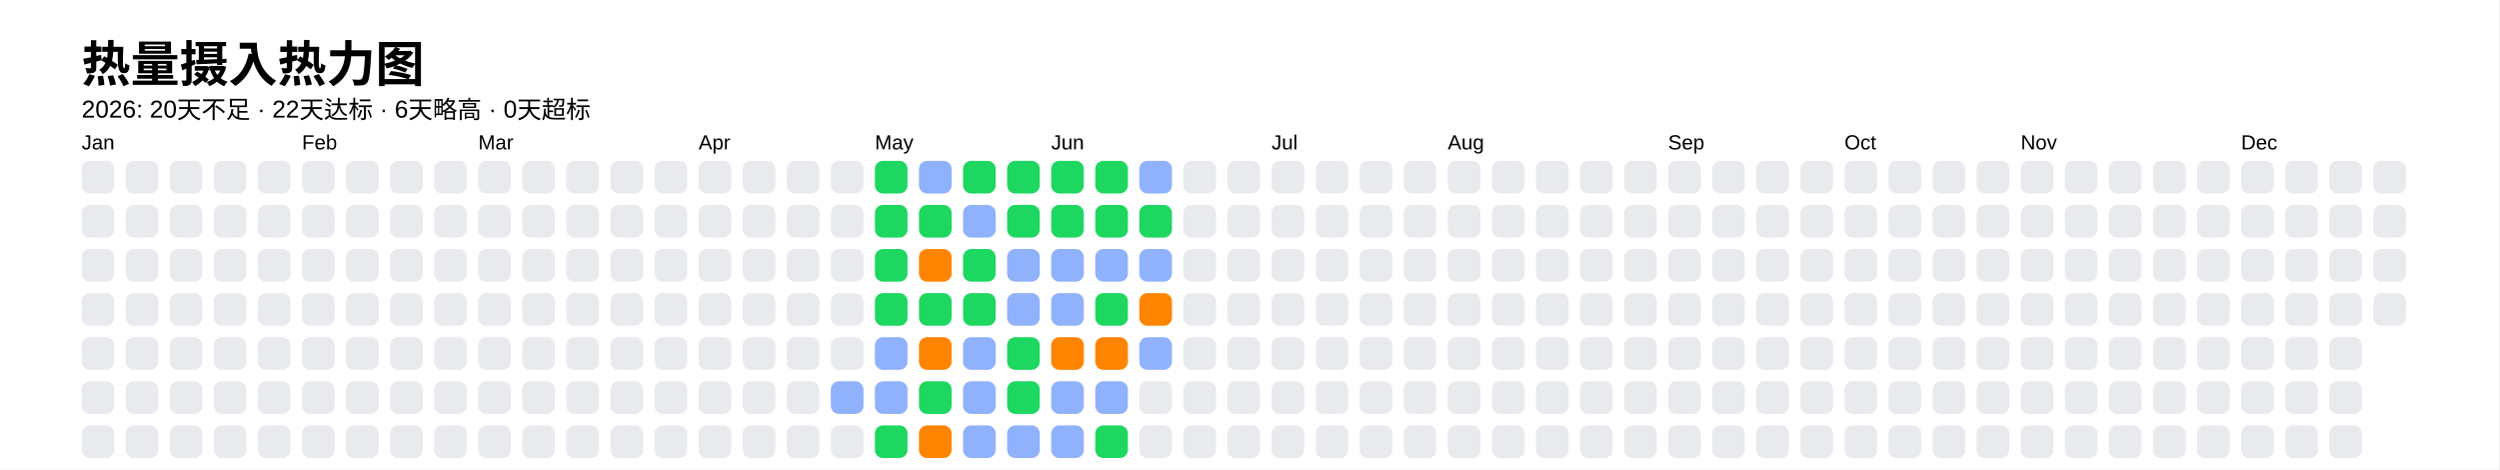
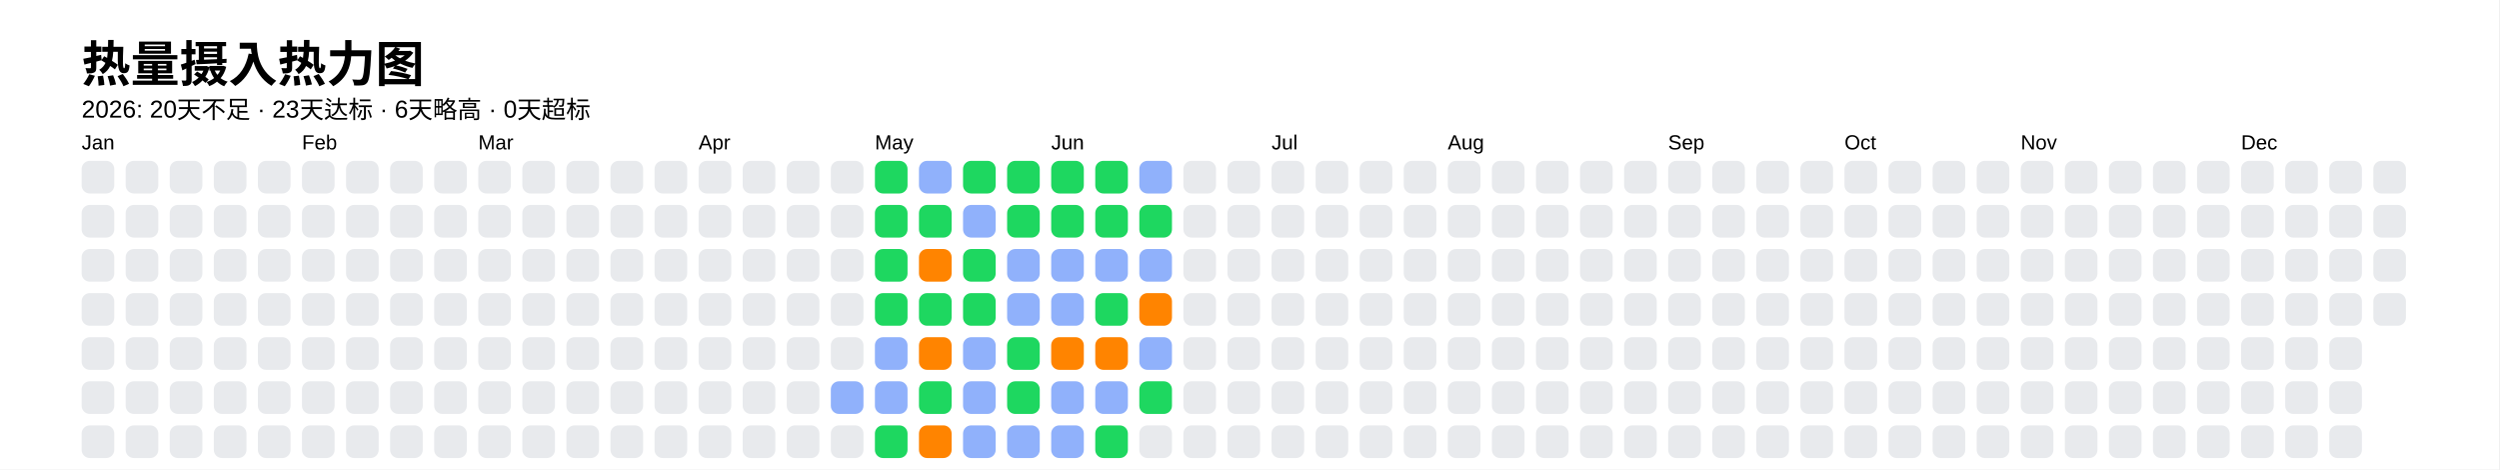
<svg xmlns="http://www.w3.org/2000/svg" style="background-color:white;" baseProfile="full" height="57.5mm" version="1.1" viewBox="0,0,306.2,57.5" width="306.2mm">
  <defs />
  <rect fill="#FFFFFF" height="57.5" width="306.2" x="0" y="0" />
  <text fill="#000000" style="font-size:6px; font-family:Arial; font-weight:bold;" x="10" y="10">热量摄入热力图</text>
-   <text fill="#000000" style="font-size:3px; font-family:Arial;" x="10" y="14.4">2026: 20天不足 · 22天达标 · 6天略高 · 0天超标</text>
+   <text fill="#000000" style="font-size:3px; font-family:Arial;" x="10" y="14.4">2026: 20天不足 · 23天达标 · 6天略高 · 0天超标</text>
  <text fill="#000000" style="font-size:2.5px; font-family:Arial" x="10" y="18.3">Jan</text>
  <rect fill="#E8EAED" height="4" rx="1" ry="1" width="4" x="10" y="19.7" />
  <rect fill="#E8EAED" height="4" rx="1" ry="1" width="4" x="10" y="25.1" />
  <rect fill="#E8EAED" height="4" rx="1" ry="1" width="4" x="10" y="30.5" />
  <rect fill="#E8EAED" height="4" rx="1" ry="1" width="4" x="10" y="35.9" />
  <rect fill="#E8EAED" height="4" rx="1" ry="1" width="4" x="10" y="41.3" />
  <rect fill="#E8EAED" height="4" rx="1" ry="1" width="4" x="10" y="46.7" />
  <rect fill="#E8EAED" height="4" rx="1" ry="1" width="4" x="10" y="52.1" />
  <rect fill="#E8EAED" height="4" rx="1" ry="1" width="4" x="15.4" y="19.7" />
  <rect fill="#E8EAED" height="4" rx="1" ry="1" width="4" x="15.4" y="25.1" />
  <rect fill="#E8EAED" height="4" rx="1" ry="1" width="4" x="15.4" y="30.5" />
  <rect fill="#E8EAED" height="4" rx="1" ry="1" width="4" x="15.4" y="35.9" />
  <rect fill="#E8EAED" height="4" rx="1" ry="1" width="4" x="15.4" y="41.3" />
  <rect fill="#E8EAED" height="4" rx="1" ry="1" width="4" x="15.4" y="46.7" />
  <rect fill="#E8EAED" height="4" rx="1" ry="1" width="4" x="15.4" y="52.1" />
  <rect fill="#E8EAED" height="4" rx="1" ry="1" width="4" x="20.8" y="19.7" />
  <rect fill="#E8EAED" height="4" rx="1" ry="1" width="4" x="20.8" y="25.1" />
  <rect fill="#E8EAED" height="4" rx="1" ry="1" width="4" x="20.8" y="30.5" />
  <rect fill="#E8EAED" height="4" rx="1" ry="1" width="4" x="20.8" y="35.9" />
  <rect fill="#E8EAED" height="4" rx="1" ry="1" width="4" x="20.8" y="41.3" />
  <rect fill="#E8EAED" height="4" rx="1" ry="1" width="4" x="20.8" y="46.7" />
  <rect fill="#E8EAED" height="4" rx="1" ry="1" width="4" x="20.8" y="52.1" />
  <rect fill="#E8EAED" height="4" rx="1" ry="1" width="4" x="26.2" y="19.7" />
  <rect fill="#E8EAED" height="4" rx="1" ry="1" width="4" x="26.2" y="25.1" />
  <rect fill="#E8EAED" height="4" rx="1" ry="1" width="4" x="26.2" y="30.5" />
  <rect fill="#E8EAED" height="4" rx="1" ry="1" width="4" x="26.2" y="35.9" />
  <rect fill="#E8EAED" height="4" rx="1" ry="1" width="4" x="26.2" y="41.3" />
  <rect fill="#E8EAED" height="4" rx="1" ry="1" width="4" x="26.2" y="46.7" />
  <rect fill="#E8EAED" height="4" rx="1" ry="1" width="4" x="26.2" y="52.1" />
  <rect fill="#E8EAED" height="4" rx="1" ry="1" width="4" x="31.6" y="19.7" />
  <rect fill="#E8EAED" height="4" rx="1" ry="1" width="4" x="31.6" y="25.1" />
  <rect fill="#E8EAED" height="4" rx="1" ry="1" width="4" x="31.6" y="30.5" />
  <rect fill="#E8EAED" height="4" rx="1" ry="1" width="4" x="31.6" y="35.9" />
  <rect fill="#E8EAED" height="4" rx="1" ry="1" width="4" x="31.6" y="41.3" />
  <rect fill="#E8EAED" height="4" rx="1" ry="1" width="4" x="31.6" y="46.7" />
  <rect fill="#E8EAED" height="4" rx="1" ry="1" width="4" x="31.6" y="52.1" />
  <text fill="#000000" style="font-size:2.5px; font-family:Arial" x="37.0" y="18.3">Feb</text>
  <rect fill="#E8EAED" height="4" rx="1" ry="1" width="4" x="37.0" y="19.7" />
  <rect fill="#E8EAED" height="4" rx="1" ry="1" width="4" x="37.0" y="25.1" />
  <rect fill="#E8EAED" height="4" rx="1" ry="1" width="4" x="37.0" y="30.5" />
  <rect fill="#E8EAED" height="4" rx="1" ry="1" width="4" x="37.0" y="35.9" />
  <rect fill="#E8EAED" height="4" rx="1" ry="1" width="4" x="37.0" y="41.3" />
  <rect fill="#E8EAED" height="4" rx="1" ry="1" width="4" x="37.0" y="46.7" />
  <rect fill="#E8EAED" height="4" rx="1" ry="1" width="4" x="37.0" y="52.1" />
  <rect fill="#E8EAED" height="4" rx="1" ry="1" width="4" x="42.4" y="19.7" />
  <rect fill="#E8EAED" height="4" rx="1" ry="1" width="4" x="42.4" y="25.1" />
  <rect fill="#E8EAED" height="4" rx="1" ry="1" width="4" x="42.4" y="30.5" />
  <rect fill="#E8EAED" height="4" rx="1" ry="1" width="4" x="42.4" y="35.9" />
  <rect fill="#E8EAED" height="4" rx="1" ry="1" width="4" x="42.4" y="41.3" />
  <rect fill="#E8EAED" height="4" rx="1" ry="1" width="4" x="42.4" y="46.7" />
  <rect fill="#E8EAED" height="4" rx="1" ry="1" width="4" x="42.4" y="52.1" />
  <rect fill="#E8EAED" height="4" rx="1" ry="1" width="4" x="47.8" y="19.7" />
  <rect fill="#E8EAED" height="4" rx="1" ry="1" width="4" x="47.8" y="25.1" />
  <rect fill="#E8EAED" height="4" rx="1" ry="1" width="4" x="47.8" y="30.5" />
  <rect fill="#E8EAED" height="4" rx="1" ry="1" width="4" x="47.8" y="35.9" />
  <rect fill="#E8EAED" height="4" rx="1" ry="1" width="4" x="47.8" y="41.3" />
  <rect fill="#E8EAED" height="4" rx="1" ry="1" width="4" x="47.8" y="46.7" />
  <rect fill="#E8EAED" height="4" rx="1" ry="1" width="4" x="47.8" y="52.1" />
  <rect fill="#E8EAED" height="4" rx="1" ry="1" width="4" x="53.2" y="19.7" />
  <rect fill="#E8EAED" height="4" rx="1" ry="1" width="4" x="53.2" y="25.1" />
  <rect fill="#E8EAED" height="4" rx="1" ry="1" width="4" x="53.2" y="30.5" />
  <rect fill="#E8EAED" height="4" rx="1" ry="1" width="4" x="53.2" y="35.9" />
  <rect fill="#E8EAED" height="4" rx="1" ry="1" width="4" x="53.2" y="41.3" />
  <rect fill="#E8EAED" height="4" rx="1" ry="1" width="4" x="53.2" y="46.7" />
  <rect fill="#E8EAED" height="4" rx="1" ry="1" width="4" x="53.2" y="52.1" />
  <text fill="#000000" style="font-size:2.5px; font-family:Arial" x="58.6" y="18.3">Mar</text>
  <rect fill="#E8EAED" height="4" rx="1" ry="1" width="4" x="58.6" y="19.7" />
  <rect fill="#E8EAED" height="4" rx="1" ry="1" width="4" x="58.6" y="25.1" />
  <rect fill="#E8EAED" height="4" rx="1" ry="1" width="4" x="58.6" y="30.5" />
  <rect fill="#E8EAED" height="4" rx="1" ry="1" width="4" x="58.6" y="35.9" />
  <rect fill="#E8EAED" height="4" rx="1" ry="1" width="4" x="58.6" y="41.3" />
  <rect fill="#E8EAED" height="4" rx="1" ry="1" width="4" x="58.6" y="46.7" />
  <rect fill="#E8EAED" height="4" rx="1" ry="1" width="4" x="58.6" y="52.1" />
  <rect fill="#E8EAED" height="4" rx="1" ry="1" width="4" x="64" y="19.7" />
  <rect fill="#E8EAED" height="4" rx="1" ry="1" width="4" x="64" y="25.1" />
  <rect fill="#E8EAED" height="4" rx="1" ry="1" width="4" x="64" y="30.5" />
  <rect fill="#E8EAED" height="4" rx="1" ry="1" width="4" x="64" y="35.9" />
  <rect fill="#E8EAED" height="4" rx="1" ry="1" width="4" x="64" y="41.3" />
  <rect fill="#E8EAED" height="4" rx="1" ry="1" width="4" x="64" y="46.7" />
  <rect fill="#E8EAED" height="4" rx="1" ry="1" width="4" x="64" y="52.1" />
  <rect fill="#E8EAED" height="4" rx="1" ry="1" width="4" x="69.4" y="19.7" />
  <rect fill="#E8EAED" height="4" rx="1" ry="1" width="4" x="69.4" y="25.1" />
  <rect fill="#E8EAED" height="4" rx="1" ry="1" width="4" x="69.4" y="30.5" />
  <rect fill="#E8EAED" height="4" rx="1" ry="1" width="4" x="69.4" y="35.9" />
  <rect fill="#E8EAED" height="4" rx="1" ry="1" width="4" x="69.4" y="41.3" />
  <rect fill="#E8EAED" height="4" rx="1" ry="1" width="4" x="69.4" y="46.7" />
  <rect fill="#E8EAED" height="4" rx="1" ry="1" width="4" x="69.4" y="52.1" />
  <rect fill="#E8EAED" height="4" rx="1" ry="1" width="4" x="74.8" y="19.7" />
  <rect fill="#E8EAED" height="4" rx="1" ry="1" width="4" x="74.8" y="25.1" />
  <rect fill="#E8EAED" height="4" rx="1" ry="1" width="4" x="74.8" y="30.5" />
  <rect fill="#E8EAED" height="4" rx="1" ry="1" width="4" x="74.8" y="35.9" />
  <rect fill="#E8EAED" height="4" rx="1" ry="1" width="4" x="74.8" y="41.3" />
  <rect fill="#E8EAED" height="4" rx="1" ry="1" width="4" x="74.8" y="46.7" />
  <rect fill="#E8EAED" height="4" rx="1" ry="1" width="4" x="74.8" y="52.1" />
  <rect fill="#E8EAED" height="4" rx="1" ry="1" width="4" x="80.2" y="19.7" />
  <rect fill="#E8EAED" height="4" rx="1" ry="1" width="4" x="80.2" y="25.1" />
  <rect fill="#E8EAED" height="4" rx="1" ry="1" width="4" x="80.2" y="30.5" />
  <rect fill="#E8EAED" height="4" rx="1" ry="1" width="4" x="80.2" y="35.9" />
  <rect fill="#E8EAED" height="4" rx="1" ry="1" width="4" x="80.2" y="41.3" />
  <rect fill="#E8EAED" height="4" rx="1" ry="1" width="4" x="80.2" y="46.7" />
  <rect fill="#E8EAED" height="4" rx="1" ry="1" width="4" x="80.2" y="52.1" />
  <text fill="#000000" style="font-size:2.5px; font-family:Arial" x="85.6" y="18.3">Apr</text>
  <rect fill="#E8EAED" height="4" rx="1" ry="1" width="4" x="85.6" y="19.7" />
  <rect fill="#E8EAED" height="4" rx="1" ry="1" width="4" x="85.6" y="25.1" />
  <rect fill="#E8EAED" height="4" rx="1" ry="1" width="4" x="85.6" y="30.5" />
  <rect fill="#E8EAED" height="4" rx="1" ry="1" width="4" x="85.6" y="35.9" />
  <rect fill="#E8EAED" height="4" rx="1" ry="1" width="4" x="85.6" y="41.3" />
  <rect fill="#E8EAED" height="4" rx="1" ry="1" width="4" x="85.6" y="46.7" />
  <rect fill="#E8EAED" height="4" rx="1" ry="1" width="4" x="85.6" y="52.1" />
  <rect fill="#E8EAED" height="4" rx="1" ry="1" width="4" x="91" y="19.7" />
  <rect fill="#E8EAED" height="4" rx="1" ry="1" width="4" x="91" y="25.1" />
  <rect fill="#E8EAED" height="4" rx="1" ry="1" width="4" x="91" y="30.5" />
  <rect fill="#E8EAED" height="4" rx="1" ry="1" width="4" x="91" y="35.9" />
  <rect fill="#E8EAED" height="4" rx="1" ry="1" width="4" x="91" y="41.3" />
  <rect fill="#E8EAED" height="4" rx="1" ry="1" width="4" x="91" y="46.7" />
  <rect fill="#E8EAED" height="4" rx="1" ry="1" width="4" x="91" y="52.1" />
  <rect fill="#E8EAED" height="4" rx="1" ry="1" width="4" x="96.4" y="19.7" />
  <rect fill="#E8EAED" height="4" rx="1" ry="1" width="4" x="96.4" y="25.1" />
  <rect fill="#E8EAED" height="4" rx="1" ry="1" width="4" x="96.4" y="30.5" />
  <rect fill="#E8EAED" height="4" rx="1" ry="1" width="4" x="96.4" y="35.9" />
  <rect fill="#E8EAED" height="4" rx="1" ry="1" width="4" x="96.4" y="41.3" />
  <rect fill="#E8EAED" height="4" rx="1" ry="1" width="4" x="96.4" y="46.7" />
  <rect fill="#E8EAED" height="4" rx="1" ry="1" width="4" x="96.4" y="52.1" />
  <rect fill="#E8EAED" height="4" rx="1" ry="1" width="4" x="101.8" y="19.7" />
  <rect fill="#E8EAED" height="4" rx="1" ry="1" width="4" x="101.8" y="25.1" />
  <rect fill="#E8EAED" height="4" rx="1" ry="1" width="4" x="101.8" y="30.5" />
  <rect fill="#E8EAED" height="4" rx="1" ry="1" width="4" x="101.8" y="35.9" />
  <rect fill="#E8EAED" height="4" rx="1" ry="1" width="4" x="101.8" y="41.3" />
  <rect fill="#90b1fb" height="4" rx="1" ry="1" width="4" x="101.8" y="46.7" />
  <rect fill="#E8EAED" height="4" rx="1" ry="1" width="4" x="101.8" y="52.1" />
  <text fill="#000000" style="font-size:2.5px; font-family:Arial" x="107.2" y="18.3">May</text>
  <rect fill="#1ed760" height="4" rx="1" ry="1" width="4" x="107.2" y="19.7" />
  <rect fill="#1ed760" height="4" rx="1" ry="1" width="4" x="107.2" y="25.1" />
  <rect fill="#1ed760" height="4" rx="1" ry="1" width="4" x="107.2" y="30.5" />
  <rect fill="#1ed760" height="4" rx="1" ry="1" width="4" x="107.2" y="35.9" />
  <rect fill="#90b1fb" height="4" rx="1" ry="1" width="4" x="107.2" y="41.3" />
  <rect fill="#90b1fb" height="4" rx="1" ry="1" width="4" x="107.2" y="46.7" />
  <rect fill="#1ed760" height="4" rx="1" ry="1" width="4" x="107.2" y="52.1" />
  <rect fill="#90b1fb" height="4" rx="1" ry="1" width="4" x="112.6" y="19.7" />
  <rect fill="#1ed760" height="4" rx="1" ry="1" width="4" x="112.6" y="25.1" />
  <rect fill="#ff8400" height="4" rx="1" ry="1" width="4" x="112.6" y="30.5" />
  <rect fill="#1ed760" height="4" rx="1" ry="1" width="4" x="112.6" y="35.9" />
  <rect fill="#ff8400" height="4" rx="1" ry="1" width="4" x="112.6" y="41.3" />
  <rect fill="#1ed760" height="4" rx="1" ry="1" width="4" x="112.6" y="46.7" />
  <rect fill="#ff8400" height="4" rx="1" ry="1" width="4" x="112.6" y="52.1" />
  <rect fill="#1ed760" height="4" rx="1" ry="1" width="4" x="118" y="19.7" />
  <rect fill="#90b1fb" height="4" rx="1" ry="1" width="4" x="118" y="25.1" />
  <rect fill="#1ed760" height="4" rx="1" ry="1" width="4" x="118" y="30.5" />
  <rect fill="#1ed760" height="4" rx="1" ry="1" width="4" x="118" y="35.9" />
  <rect fill="#90b1fb" height="4" rx="1" ry="1" width="4" x="118" y="41.3" />
  <rect fill="#90b1fb" height="4" rx="1" ry="1" width="4" x="118" y="46.7" />
  <rect fill="#90b1fb" height="4" rx="1" ry="1" width="4" x="118" y="52.1" />
  <rect fill="#1ed760" height="4" rx="1" ry="1" width="4" x="123.4" y="19.7" />
  <rect fill="#1ed760" height="4" rx="1" ry="1" width="4" x="123.4" y="25.1" />
  <rect fill="#90b1fb" height="4" rx="1" ry="1" width="4" x="123.4" y="30.5" />
  <rect fill="#90b1fb" height="4" rx="1" ry="1" width="4" x="123.4" y="35.9" />
  <rect fill="#1ed760" height="4" rx="1" ry="1" width="4" x="123.4" y="41.3" />
  <rect fill="#1ed760" height="4" rx="1" ry="1" width="4" x="123.4" y="46.7" />
  <rect fill="#90b1fb" height="4" rx="1" ry="1" width="4" x="123.4" y="52.1" />
  <text fill="#000000" style="font-size:2.5px; font-family:Arial" x="128.8" y="18.3">Jun</text>
  <rect fill="#1ed760" height="4" rx="1" ry="1" width="4" x="128.8" y="19.7" />
  <rect fill="#1ed760" height="4" rx="1" ry="1" width="4" x="128.8" y="25.1" />
  <rect fill="#90b1fb" height="4" rx="1" ry="1" width="4" x="128.8" y="30.5" />
  <rect fill="#90b1fb" height="4" rx="1" ry="1" width="4" x="128.8" y="35.9" />
  <rect fill="#ff8400" height="4" rx="1" ry="1" width="4" x="128.8" y="41.3" />
  <rect fill="#90b1fb" height="4" rx="1" ry="1" width="4" x="128.8" y="46.7" />
  <rect fill="#90b1fb" height="4" rx="1" ry="1" width="4" x="128.8" y="52.1" />
  <rect fill="#1ed760" height="4" rx="1" ry="1" width="4" x="134.2" y="19.7" />
  <rect fill="#1ed760" height="4" rx="1" ry="1" width="4" x="134.2" y="25.1" />
  <rect fill="#90b1fb" height="4" rx="1" ry="1" width="4" x="134.2" y="30.5" />
  <rect fill="#1ed760" height="4" rx="1" ry="1" width="4" x="134.2" y="35.9" />
  <rect fill="#ff8400" height="4" rx="1" ry="1" width="4" x="134.2" y="41.3" />
  <rect fill="#90b1fb" height="4" rx="1" ry="1" width="4" x="134.2" y="46.7" />
  <rect fill="#1ed760" height="4" rx="1" ry="1" width="4" x="134.2" y="52.1" />
  <rect fill="#90b1fb" height="4" rx="1" ry="1" width="4" x="139.6" y="19.7" />
  <rect fill="#1ed760" height="4" rx="1" ry="1" width="4" x="139.6" y="25.1" />
  <rect fill="#90b1fb" height="4" rx="1" ry="1" width="4" x="139.6" y="30.5" />
  <rect fill="#ff8400" height="4" rx="1" ry="1" width="4" x="139.6" y="35.9" />
  <rect fill="#90b1fb" height="4" rx="1" ry="1" width="4" x="139.6" y="41.3" />
-   <rect fill="#E8EAED" height="4" rx="1" ry="1" width="4" x="139.6" y="46.7" />
+   <rect fill="#1ed760" height="4" rx="1" ry="1" width="4" x="139.6" y="46.7" />
  <rect fill="#E8EAED" height="4" rx="1" ry="1" width="4" x="139.6" y="52.1" />
  <rect fill="#E8EAED" height="4" rx="1" ry="1" width="4" x="145" y="19.7" />
  <rect fill="#E8EAED" height="4" rx="1" ry="1" width="4" x="145" y="25.1" />
  <rect fill="#E8EAED" height="4" rx="1" ry="1" width="4" x="145" y="30.5" />
  <rect fill="#E8EAED" height="4" rx="1" ry="1" width="4" x="145" y="35.9" />
  <rect fill="#E8EAED" height="4" rx="1" ry="1" width="4" x="145" y="41.3" />
  <rect fill="#E8EAED" height="4" rx="1" ry="1" width="4" x="145" y="46.7" />
  <rect fill="#E8EAED" height="4" rx="1" ry="1" width="4" x="145" y="52.1" />
  <rect fill="#E8EAED" height="4" rx="1" ry="1" width="4" x="150.4" y="19.7" />
  <rect fill="#E8EAED" height="4" rx="1" ry="1" width="4" x="150.4" y="25.1" />
  <rect fill="#E8EAED" height="4" rx="1" ry="1" width="4" x="150.4" y="30.5" />
  <rect fill="#E8EAED" height="4" rx="1" ry="1" width="4" x="150.4" y="35.9" />
  <rect fill="#E8EAED" height="4" rx="1" ry="1" width="4" x="150.4" y="41.3" />
  <rect fill="#E8EAED" height="4" rx="1" ry="1" width="4" x="150.4" y="46.7" />
  <rect fill="#E8EAED" height="4" rx="1" ry="1" width="4" x="150.4" y="52.1" />
  <text fill="#000000" style="font-size:2.5px; font-family:Arial" x="155.8" y="18.3">Jul</text>
  <rect fill="#E8EAED" height="4" rx="1" ry="1" width="4" x="155.8" y="19.7" />
  <rect fill="#E8EAED" height="4" rx="1" ry="1" width="4" x="155.8" y="25.1" />
  <rect fill="#E8EAED" height="4" rx="1" ry="1" width="4" x="155.8" y="30.5" />
  <rect fill="#E8EAED" height="4" rx="1" ry="1" width="4" x="155.8" y="35.9" />
  <rect fill="#E8EAED" height="4" rx="1" ry="1" width="4" x="155.8" y="41.3" />
  <rect fill="#E8EAED" height="4" rx="1" ry="1" width="4" x="155.8" y="46.7" />
  <rect fill="#E8EAED" height="4" rx="1" ry="1" width="4" x="155.8" y="52.1" />
  <rect fill="#E8EAED" height="4" rx="1" ry="1" width="4" x="161.2" y="19.7" />
  <rect fill="#E8EAED" height="4" rx="1" ry="1" width="4" x="161.2" y="25.1" />
  <rect fill="#E8EAED" height="4" rx="1" ry="1" width="4" x="161.2" y="30.5" />
  <rect fill="#E8EAED" height="4" rx="1" ry="1" width="4" x="161.2" y="35.9" />
  <rect fill="#E8EAED" height="4" rx="1" ry="1" width="4" x="161.2" y="41.3" />
  <rect fill="#E8EAED" height="4" rx="1" ry="1" width="4" x="161.2" y="46.7" />
  <rect fill="#E8EAED" height="4" rx="1" ry="1" width="4" x="161.2" y="52.1" />
  <rect fill="#E8EAED" height="4" rx="1" ry="1" width="4" x="166.6" y="19.7" />
  <rect fill="#E8EAED" height="4" rx="1" ry="1" width="4" x="166.6" y="25.1" />
  <rect fill="#E8EAED" height="4" rx="1" ry="1" width="4" x="166.6" y="30.5" />
  <rect fill="#E8EAED" height="4" rx="1" ry="1" width="4" x="166.6" y="35.9" />
  <rect fill="#E8EAED" height="4" rx="1" ry="1" width="4" x="166.6" y="41.3" />
  <rect fill="#E8EAED" height="4" rx="1" ry="1" width="4" x="166.6" y="46.7" />
  <rect fill="#E8EAED" height="4" rx="1" ry="1" width="4" x="166.6" y="52.1" />
  <rect fill="#E8EAED" height="4" rx="1" ry="1" width="4" x="172" y="19.7" />
  <rect fill="#E8EAED" height="4" rx="1" ry="1" width="4" x="172" y="25.1" />
  <rect fill="#E8EAED" height="4" rx="1" ry="1" width="4" x="172" y="30.5" />
  <rect fill="#E8EAED" height="4" rx="1" ry="1" width="4" x="172" y="35.9" />
  <rect fill="#E8EAED" height="4" rx="1" ry="1" width="4" x="172" y="41.3" />
  <rect fill="#E8EAED" height="4" rx="1" ry="1" width="4" x="172" y="46.7" />
  <rect fill="#E8EAED" height="4" rx="1" ry="1" width="4" x="172" y="52.1" />
  <text fill="#000000" style="font-size:2.5px; font-family:Arial" x="177.4" y="18.3">Aug</text>
  <rect fill="#E8EAED" height="4" rx="1" ry="1" width="4" x="177.4" y="19.7" />
  <rect fill="#E8EAED" height="4" rx="1" ry="1" width="4" x="177.4" y="25.1" />
  <rect fill="#E8EAED" height="4" rx="1" ry="1" width="4" x="177.4" y="30.5" />
  <rect fill="#E8EAED" height="4" rx="1" ry="1" width="4" x="177.4" y="35.9" />
  <rect fill="#E8EAED" height="4" rx="1" ry="1" width="4" x="177.4" y="41.3" />
  <rect fill="#E8EAED" height="4" rx="1" ry="1" width="4" x="177.4" y="46.7" />
  <rect fill="#E8EAED" height="4" rx="1" ry="1" width="4" x="177.4" y="52.1" />
  <rect fill="#E8EAED" height="4" rx="1" ry="1" width="4" x="182.8" y="19.7" />
  <rect fill="#E8EAED" height="4" rx="1" ry="1" width="4" x="182.8" y="25.1" />
  <rect fill="#E8EAED" height="4" rx="1" ry="1" width="4" x="182.8" y="30.5" />
  <rect fill="#E8EAED" height="4" rx="1" ry="1" width="4" x="182.8" y="35.9" />
  <rect fill="#E8EAED" height="4" rx="1" ry="1" width="4" x="182.8" y="41.3" />
  <rect fill="#E8EAED" height="4" rx="1" ry="1" width="4" x="182.8" y="46.7" />
  <rect fill="#E8EAED" height="4" rx="1" ry="1" width="4" x="182.8" y="52.1" />
  <rect fill="#E8EAED" height="4" rx="1" ry="1" width="4" x="188.2" y="19.7" />
  <rect fill="#E8EAED" height="4" rx="1" ry="1" width="4" x="188.2" y="25.1" />
  <rect fill="#E8EAED" height="4" rx="1" ry="1" width="4" x="188.2" y="30.5" />
  <rect fill="#E8EAED" height="4" rx="1" ry="1" width="4" x="188.2" y="35.9" />
  <rect fill="#E8EAED" height="4" rx="1" ry="1" width="4" x="188.2" y="41.3" />
  <rect fill="#E8EAED" height="4" rx="1" ry="1" width="4" x="188.2" y="46.7" />
  <rect fill="#E8EAED" height="4" rx="1" ry="1" width="4" x="188.2" y="52.1" />
  <rect fill="#E8EAED" height="4" rx="1" ry="1" width="4" x="193.6" y="19.7" />
  <rect fill="#E8EAED" height="4" rx="1" ry="1" width="4" x="193.6" y="25.1" />
  <rect fill="#E8EAED" height="4" rx="1" ry="1" width="4" x="193.6" y="30.5" />
  <rect fill="#E8EAED" height="4" rx="1" ry="1" width="4" x="193.6" y="35.9" />
  <rect fill="#E8EAED" height="4" rx="1" ry="1" width="4" x="193.6" y="41.3" />
  <rect fill="#E8EAED" height="4" rx="1" ry="1" width="4" x="193.6" y="46.7" />
  <rect fill="#E8EAED" height="4" rx="1" ry="1" width="4" x="193.6" y="52.1" />
  <rect fill="#E8EAED" height="4" rx="1" ry="1" width="4" x="199" y="19.7" />
  <rect fill="#E8EAED" height="4" rx="1" ry="1" width="4" x="199" y="25.1" />
  <rect fill="#E8EAED" height="4" rx="1" ry="1" width="4" x="199" y="30.5" />
  <rect fill="#E8EAED" height="4" rx="1" ry="1" width="4" x="199" y="35.9" />
  <rect fill="#E8EAED" height="4" rx="1" ry="1" width="4" x="199" y="41.3" />
  <rect fill="#E8EAED" height="4" rx="1" ry="1" width="4" x="199" y="46.7" />
  <rect fill="#E8EAED" height="4" rx="1" ry="1" width="4" x="199" y="52.1" />
  <text fill="#000000" style="font-size:2.5px; font-family:Arial" x="204.4" y="18.3">Sep</text>
  <rect fill="#E8EAED" height="4" rx="1" ry="1" width="4" x="204.4" y="19.7" />
  <rect fill="#E8EAED" height="4" rx="1" ry="1" width="4" x="204.4" y="25.1" />
  <rect fill="#E8EAED" height="4" rx="1" ry="1" width="4" x="204.4" y="30.5" />
  <rect fill="#E8EAED" height="4" rx="1" ry="1" width="4" x="204.4" y="35.9" />
  <rect fill="#E8EAED" height="4" rx="1" ry="1" width="4" x="204.4" y="41.3" />
  <rect fill="#E8EAED" height="4" rx="1" ry="1" width="4" x="204.4" y="46.7" />
  <rect fill="#E8EAED" height="4" rx="1" ry="1" width="4" x="204.4" y="52.1" />
  <rect fill="#E8EAED" height="4" rx="1" ry="1" width="4" x="209.8" y="19.7" />
  <rect fill="#E8EAED" height="4" rx="1" ry="1" width="4" x="209.8" y="25.1" />
  <rect fill="#E8EAED" height="4" rx="1" ry="1" width="4" x="209.8" y="30.5" />
  <rect fill="#E8EAED" height="4" rx="1" ry="1" width="4" x="209.8" y="35.9" />
  <rect fill="#E8EAED" height="4" rx="1" ry="1" width="4" x="209.8" y="41.3" />
  <rect fill="#E8EAED" height="4" rx="1" ry="1" width="4" x="209.8" y="46.7" />
  <rect fill="#E8EAED" height="4" rx="1" ry="1" width="4" x="209.8" y="52.1" />
  <rect fill="#E8EAED" height="4" rx="1" ry="1" width="4" x="215.2" y="19.7" />
  <rect fill="#E8EAED" height="4" rx="1" ry="1" width="4" x="215.2" y="25.1" />
  <rect fill="#E8EAED" height="4" rx="1" ry="1" width="4" x="215.2" y="30.5" />
  <rect fill="#E8EAED" height="4" rx="1" ry="1" width="4" x="215.2" y="35.9" />
  <rect fill="#E8EAED" height="4" rx="1" ry="1" width="4" x="215.2" y="41.3" />
  <rect fill="#E8EAED" height="4" rx="1" ry="1" width="4" x="215.2" y="46.7" />
  <rect fill="#E8EAED" height="4" rx="1" ry="1" width="4" x="215.2" y="52.1" />
  <rect fill="#E8EAED" height="4" rx="1" ry="1" width="4" x="220.6" y="19.7" />
  <rect fill="#E8EAED" height="4" rx="1" ry="1" width="4" x="220.6" y="25.1" />
  <rect fill="#E8EAED" height="4" rx="1" ry="1" width="4" x="220.6" y="30.5" />
  <rect fill="#E8EAED" height="4" rx="1" ry="1" width="4" x="220.6" y="35.9" />
  <rect fill="#E8EAED" height="4" rx="1" ry="1" width="4" x="220.6" y="41.3" />
  <rect fill="#E8EAED" height="4" rx="1" ry="1" width="4" x="220.6" y="46.7" />
  <rect fill="#E8EAED" height="4" rx="1" ry="1" width="4" x="220.6" y="52.1" />
  <text fill="#000000" style="font-size:2.5px; font-family:Arial" x="226" y="18.3">Oct</text>
  <rect fill="#E8EAED" height="4" rx="1" ry="1" width="4" x="226" y="19.7" />
  <rect fill="#E8EAED" height="4" rx="1" ry="1" width="4" x="226" y="25.1" />
  <rect fill="#E8EAED" height="4" rx="1" ry="1" width="4" x="226" y="30.5" />
  <rect fill="#E8EAED" height="4" rx="1" ry="1" width="4" x="226" y="35.9" />
  <rect fill="#E8EAED" height="4" rx="1" ry="1" width="4" x="226" y="41.3" />
  <rect fill="#E8EAED" height="4" rx="1" ry="1" width="4" x="226" y="46.7" />
  <rect fill="#E8EAED" height="4" rx="1" ry="1" width="4" x="226" y="52.1" />
  <rect fill="#E8EAED" height="4" rx="1" ry="1" width="4" x="231.4" y="19.7" />
  <rect fill="#E8EAED" height="4" rx="1" ry="1" width="4" x="231.4" y="25.1" />
  <rect fill="#E8EAED" height="4" rx="1" ry="1" width="4" x="231.4" y="30.5" />
  <rect fill="#E8EAED" height="4" rx="1" ry="1" width="4" x="231.4" y="35.9" />
  <rect fill="#E8EAED" height="4" rx="1" ry="1" width="4" x="231.4" y="41.3" />
  <rect fill="#E8EAED" height="4" rx="1" ry="1" width="4" x="231.4" y="46.7" />
  <rect fill="#E8EAED" height="4" rx="1" ry="1" width="4" x="231.4" y="52.1" />
  <rect fill="#E8EAED" height="4" rx="1" ry="1" width="4" x="236.8" y="19.7" />
  <rect fill="#E8EAED" height="4" rx="1" ry="1" width="4" x="236.8" y="25.1" />
  <rect fill="#E8EAED" height="4" rx="1" ry="1" width="4" x="236.8" y="30.5" />
  <rect fill="#E8EAED" height="4" rx="1" ry="1" width="4" x="236.8" y="35.9" />
  <rect fill="#E8EAED" height="4" rx="1" ry="1" width="4" x="236.8" y="41.3" />
  <rect fill="#E8EAED" height="4" rx="1" ry="1" width="4" x="236.8" y="46.7" />
  <rect fill="#E8EAED" height="4" rx="1" ry="1" width="4" x="236.8" y="52.1" />
  <rect fill="#E8EAED" height="4" rx="1" ry="1" width="4" x="242.2" y="19.7" />
  <rect fill="#E8EAED" height="4" rx="1" ry="1" width="4" x="242.2" y="25.1" />
  <rect fill="#E8EAED" height="4" rx="1" ry="1" width="4" x="242.2" y="30.5" />
  <rect fill="#E8EAED" height="4" rx="1" ry="1" width="4" x="242.2" y="35.9" />
  <rect fill="#E8EAED" height="4" rx="1" ry="1" width="4" x="242.2" y="41.3" />
  <rect fill="#E8EAED" height="4" rx="1" ry="1" width="4" x="242.2" y="46.7" />
  <rect fill="#E8EAED" height="4" rx="1" ry="1" width="4" x="242.2" y="52.1" />
  <text fill="#000000" style="font-size:2.5px; font-family:Arial" x="247.6" y="18.3">Nov</text>
  <rect fill="#E8EAED" height="4" rx="1" ry="1" width="4" x="247.6" y="19.7" />
  <rect fill="#E8EAED" height="4" rx="1" ry="1" width="4" x="247.6" y="25.1" />
  <rect fill="#E8EAED" height="4" rx="1" ry="1" width="4" x="247.6" y="30.5" />
  <rect fill="#E8EAED" height="4" rx="1" ry="1" width="4" x="247.6" y="35.9" />
  <rect fill="#E8EAED" height="4" rx="1" ry="1" width="4" x="247.6" y="41.3" />
  <rect fill="#E8EAED" height="4" rx="1" ry="1" width="4" x="247.6" y="46.7" />
  <rect fill="#E8EAED" height="4" rx="1" ry="1" width="4" x="247.6" y="52.1" />
  <rect fill="#E8EAED" height="4" rx="1" ry="1" width="4" x="253" y="19.7" />
  <rect fill="#E8EAED" height="4" rx="1" ry="1" width="4" x="253" y="25.1" />
  <rect fill="#E8EAED" height="4" rx="1" ry="1" width="4" x="253" y="30.5" />
  <rect fill="#E8EAED" height="4" rx="1" ry="1" width="4" x="253" y="35.9" />
  <rect fill="#E8EAED" height="4" rx="1" ry="1" width="4" x="253" y="41.3" />
  <rect fill="#E8EAED" height="4" rx="1" ry="1" width="4" x="253" y="46.7" />
  <rect fill="#E8EAED" height="4" rx="1" ry="1" width="4" x="253" y="52.1" />
  <rect fill="#E8EAED" height="4" rx="1" ry="1" width="4" x="258.4" y="19.7" />
  <rect fill="#E8EAED" height="4" rx="1" ry="1" width="4" x="258.4" y="25.1" />
  <rect fill="#E8EAED" height="4" rx="1" ry="1" width="4" x="258.4" y="30.5" />
  <rect fill="#E8EAED" height="4" rx="1" ry="1" width="4" x="258.4" y="35.9" />
  <rect fill="#E8EAED" height="4" rx="1" ry="1" width="4" x="258.4" y="41.3" />
  <rect fill="#E8EAED" height="4" rx="1" ry="1" width="4" x="258.4" y="46.7" />
  <rect fill="#E8EAED" height="4" rx="1" ry="1" width="4" x="258.4" y="52.1" />
  <rect fill="#E8EAED" height="4" rx="1" ry="1" width="4" x="263.8" y="19.7" />
  <rect fill="#E8EAED" height="4" rx="1" ry="1" width="4" x="263.8" y="25.1" />
  <rect fill="#E8EAED" height="4" rx="1" ry="1" width="4" x="263.8" y="30.5" />
  <rect fill="#E8EAED" height="4" rx="1" ry="1" width="4" x="263.8" y="35.9" />
  <rect fill="#E8EAED" height="4" rx="1" ry="1" width="4" x="263.8" y="41.3" />
  <rect fill="#E8EAED" height="4" rx="1" ry="1" width="4" x="263.8" y="46.7" />
  <rect fill="#E8EAED" height="4" rx="1" ry="1" width="4" x="263.8" y="52.1" />
  <rect fill="#E8EAED" height="4" rx="1" ry="1" width="4" x="269.2" y="19.7" />
  <rect fill="#E8EAED" height="4" rx="1" ry="1" width="4" x="269.2" y="25.1" />
  <rect fill="#E8EAED" height="4" rx="1" ry="1" width="4" x="269.2" y="30.5" />
  <rect fill="#E8EAED" height="4" rx="1" ry="1" width="4" x="269.2" y="35.9" />
  <rect fill="#E8EAED" height="4" rx="1" ry="1" width="4" x="269.2" y="41.3" />
  <rect fill="#E8EAED" height="4" rx="1" ry="1" width="4" x="269.2" y="46.7" />
  <rect fill="#E8EAED" height="4" rx="1" ry="1" width="4" x="269.2" y="52.1" />
  <text fill="#000000" style="font-size:2.5px; font-family:Arial" x="274.6" y="18.3">Dec</text>
  <rect fill="#E8EAED" height="4" rx="1" ry="1" width="4" x="274.6" y="19.7" />
  <rect fill="#E8EAED" height="4" rx="1" ry="1" width="4" x="274.6" y="25.1" />
  <rect fill="#E8EAED" height="4" rx="1" ry="1" width="4" x="274.6" y="30.5" />
  <rect fill="#E8EAED" height="4" rx="1" ry="1" width="4" x="274.6" y="35.9" />
  <rect fill="#E8EAED" height="4" rx="1" ry="1" width="4" x="274.6" y="41.3" />
  <rect fill="#E8EAED" height="4" rx="1" ry="1" width="4" x="274.6" y="46.7" />
  <rect fill="#E8EAED" height="4" rx="1" ry="1" width="4" x="274.6" y="52.1" />
  <rect fill="#E8EAED" height="4" rx="1" ry="1" width="4" x="280" y="19.7" />
  <rect fill="#E8EAED" height="4" rx="1" ry="1" width="4" x="280" y="25.1" />
  <rect fill="#E8EAED" height="4" rx="1" ry="1" width="4" x="280" y="30.5" />
  <rect fill="#E8EAED" height="4" rx="1" ry="1" width="4" x="280" y="35.9" />
  <rect fill="#E8EAED" height="4" rx="1" ry="1" width="4" x="280" y="41.3" />
  <rect fill="#E8EAED" height="4" rx="1" ry="1" width="4" x="280" y="46.7" />
  <rect fill="#E8EAED" height="4" rx="1" ry="1" width="4" x="280" y="52.1" />
  <rect fill="#E8EAED" height="4" rx="1" ry="1" width="4" x="285.4" y="19.7" />
  <rect fill="#E8EAED" height="4" rx="1" ry="1" width="4" x="285.4" y="25.1" />
  <rect fill="#E8EAED" height="4" rx="1" ry="1" width="4" x="285.4" y="30.5" />
  <rect fill="#E8EAED" height="4" rx="1" ry="1" width="4" x="285.4" y="35.9" />
  <rect fill="#E8EAED" height="4" rx="1" ry="1" width="4" x="285.4" y="41.3" />
  <rect fill="#E8EAED" height="4" rx="1" ry="1" width="4" x="285.4" y="46.7" />
  <rect fill="#E8EAED" height="4" rx="1" ry="1" width="4" x="285.4" y="52.1" />
  <rect fill="#E8EAED" height="4" rx="1" ry="1" width="4" x="290.8" y="19.7" />
  <rect fill="#E8EAED" height="4" rx="1" ry="1" width="4" x="290.8" y="25.1" />
  <rect fill="#E8EAED" height="4" rx="1" ry="1" width="4" x="290.8" y="30.5" />
  <rect fill="#E8EAED" height="4" rx="1" ry="1" width="4" x="290.8" y="35.9" />
</svg>
